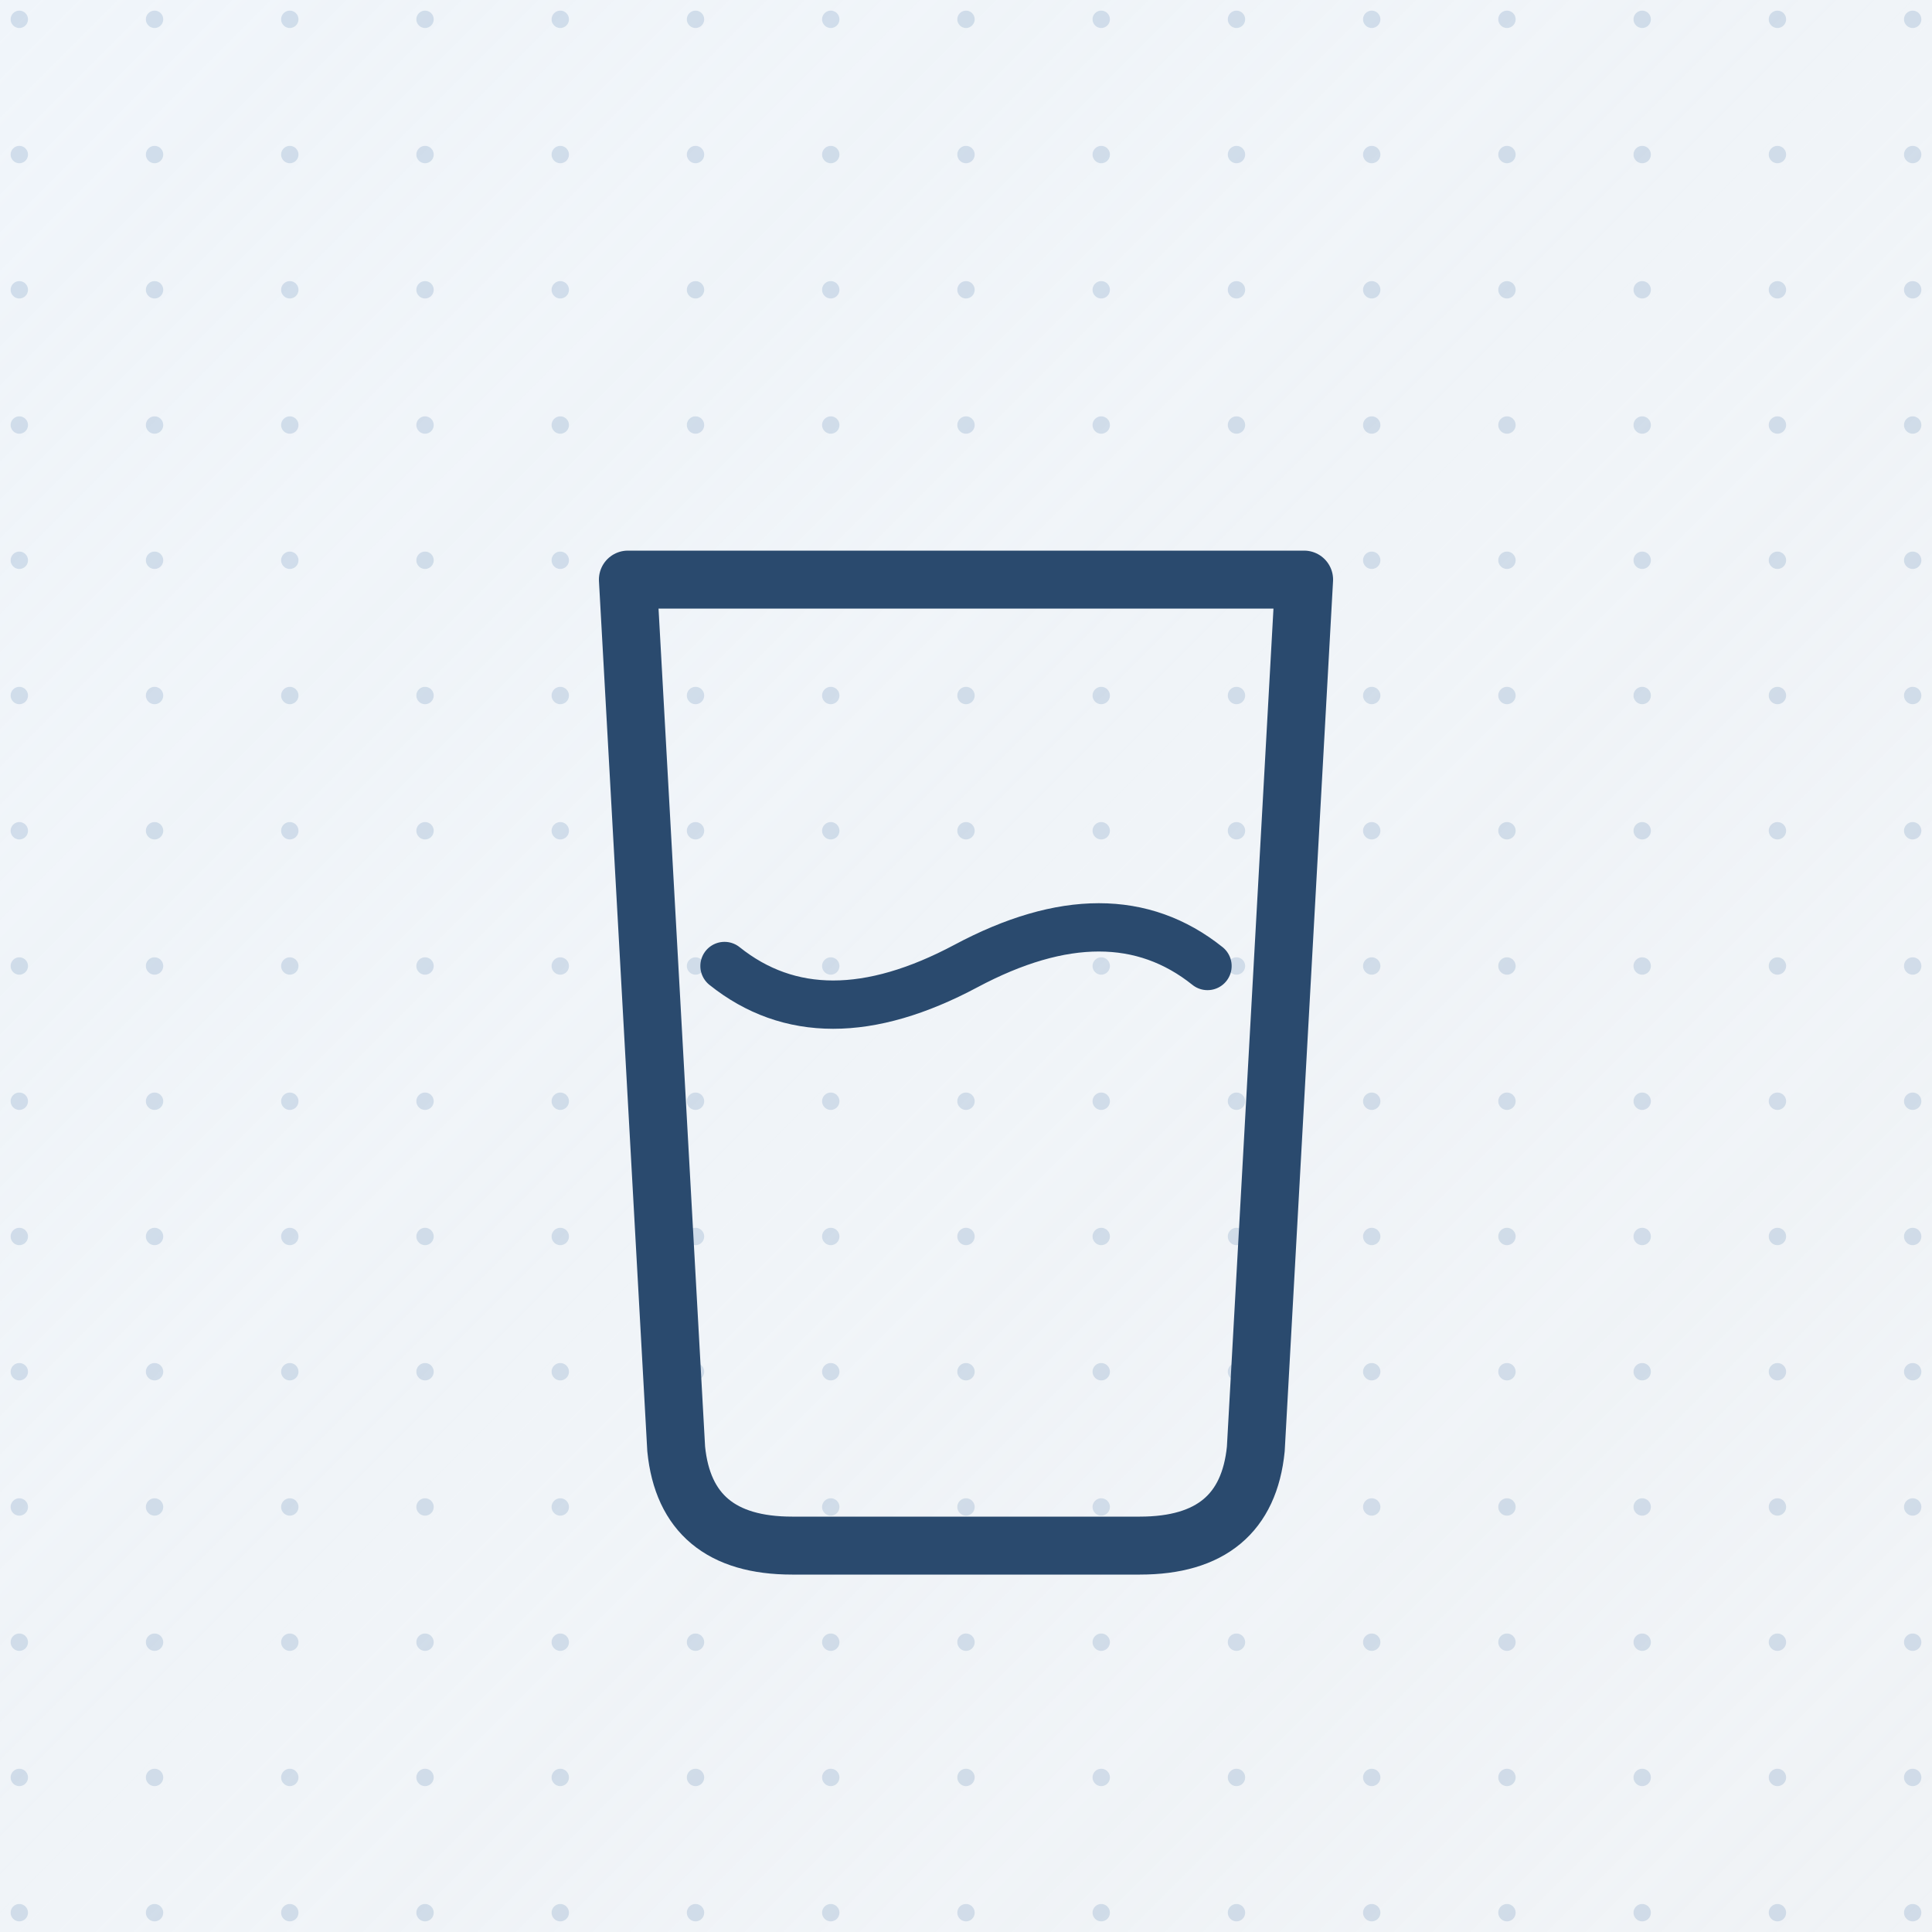
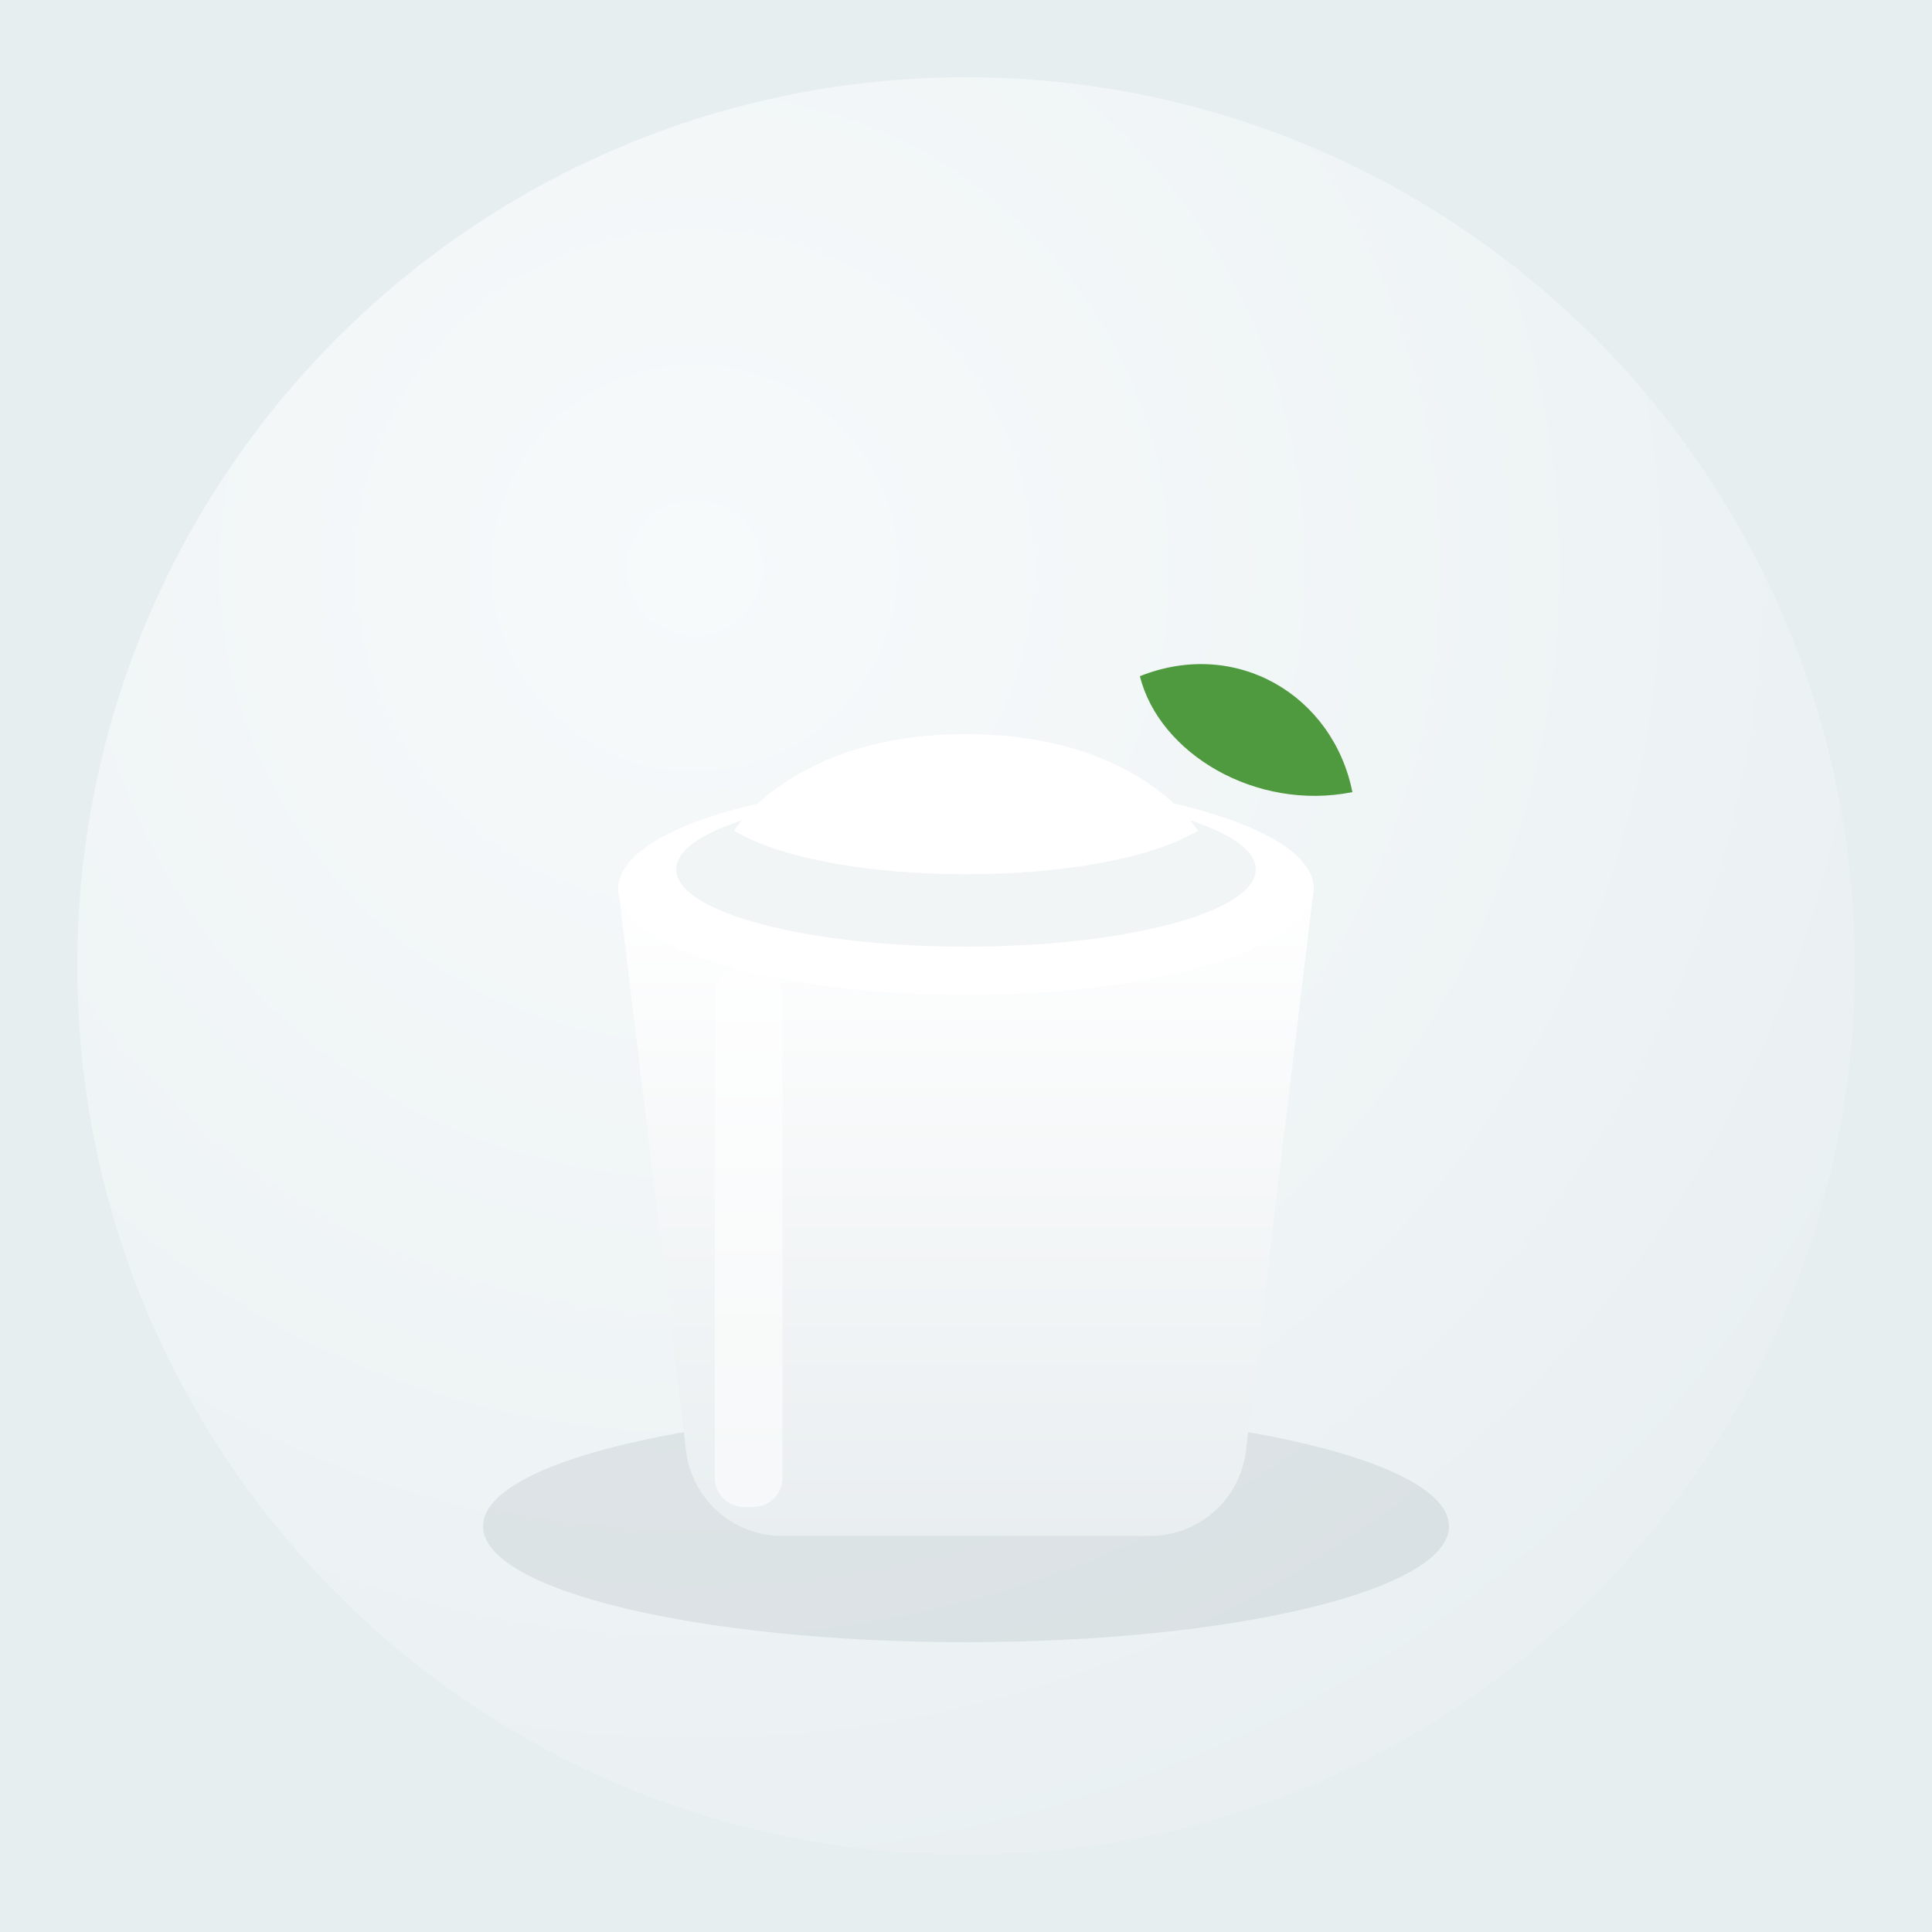
- <svg xmlns="http://www.w3.org/2000/svg" viewBox="0 0 200 200" role="img" aria-label="joghurt">
+ <svg xmlns="http://www.w3.org/2000/svg" viewBox="0 0 200 200" role="img" aria-label="Joghurt">
  <defs>
-     <linearGradient id="g" x1="0" y1="0" x2="1" y2="1">
-       <stop offset="0" stop-color="#f0f5fa" />
-       <stop offset="1" stop-color="#f0f5fa" stop-opacity="0.6" />
+     <radialGradient id="jo_bg" cx="0.35" cy="0.28" r="0.9">
+       <stop offset="0" stop-color="#f7fafb" />
+       <stop offset="1" stop-color="#e7eef0" />
+     </radialGradient>
+     <linearGradient id="jo_tub" x1="0" y1="0" x2="0" y2="1">
+       <stop offset="0" stop-color="#ffffff" />
+       <stop offset="1" stop-color="#e9eef0" />
    </linearGradient>
-     <pattern id="dots" x="0" y="0" width="14" height="14" patternUnits="userSpaceOnUse">
-       <circle cx="2" cy="2" r="0.9" fill="#3d6fa4" opacity="0.18" />
-     </pattern>
  </defs>
-   <rect width="200" height="200" fill="url(#g)" />
-   <rect width="200" height="200" fill="url(#dots)" />
-   <g color="#2a4a6e">
-     <path d="M65 60h70l-5 90q-1 10-12 10H82q-11 0-12-10z" stroke="currentColor" stroke-width="6" fill="none" stroke-linejoin="round" />
-     <path d="M75 100q10 8 25 0t25 0" stroke="currentColor" stroke-width="5" fill="none" stroke-linecap="round" />
-   </g>
+   <rect width="200" height="200" fill="#e7eef0" />
+   <circle cx="100" cy="100" r="92" fill="url(#jo_bg)" />
+   <ellipse cx="100" cy="158" rx="50" ry="12" fill="#3a5560" opacity="0.10" />
+   <path d="M64 92h72l-7 58a10 10 0 0 1-10 9H81a10 10 0 0 1-10-9z" fill="url(#jo_tub)" />
+   <ellipse cx="100" cy="92" rx="36" ry="11" fill="#ffffff" />
+   <ellipse cx="100" cy="90" rx="30" ry="8" fill="#f1f5f6" />
+   <path d="M76 86c10 6 38 6 48 0 0 0-6-10-24-10s-24 10-24 10z" fill="#ffffff" />
+   <path d="M118 70c10-4 20 2 22 12-10 2-20-4-22-12z" fill="#4f9a3f" />
+   <rect x="74" y="100" width="7" height="56" rx="3" fill="#ffffff" opacity="0.55" />
</svg>
